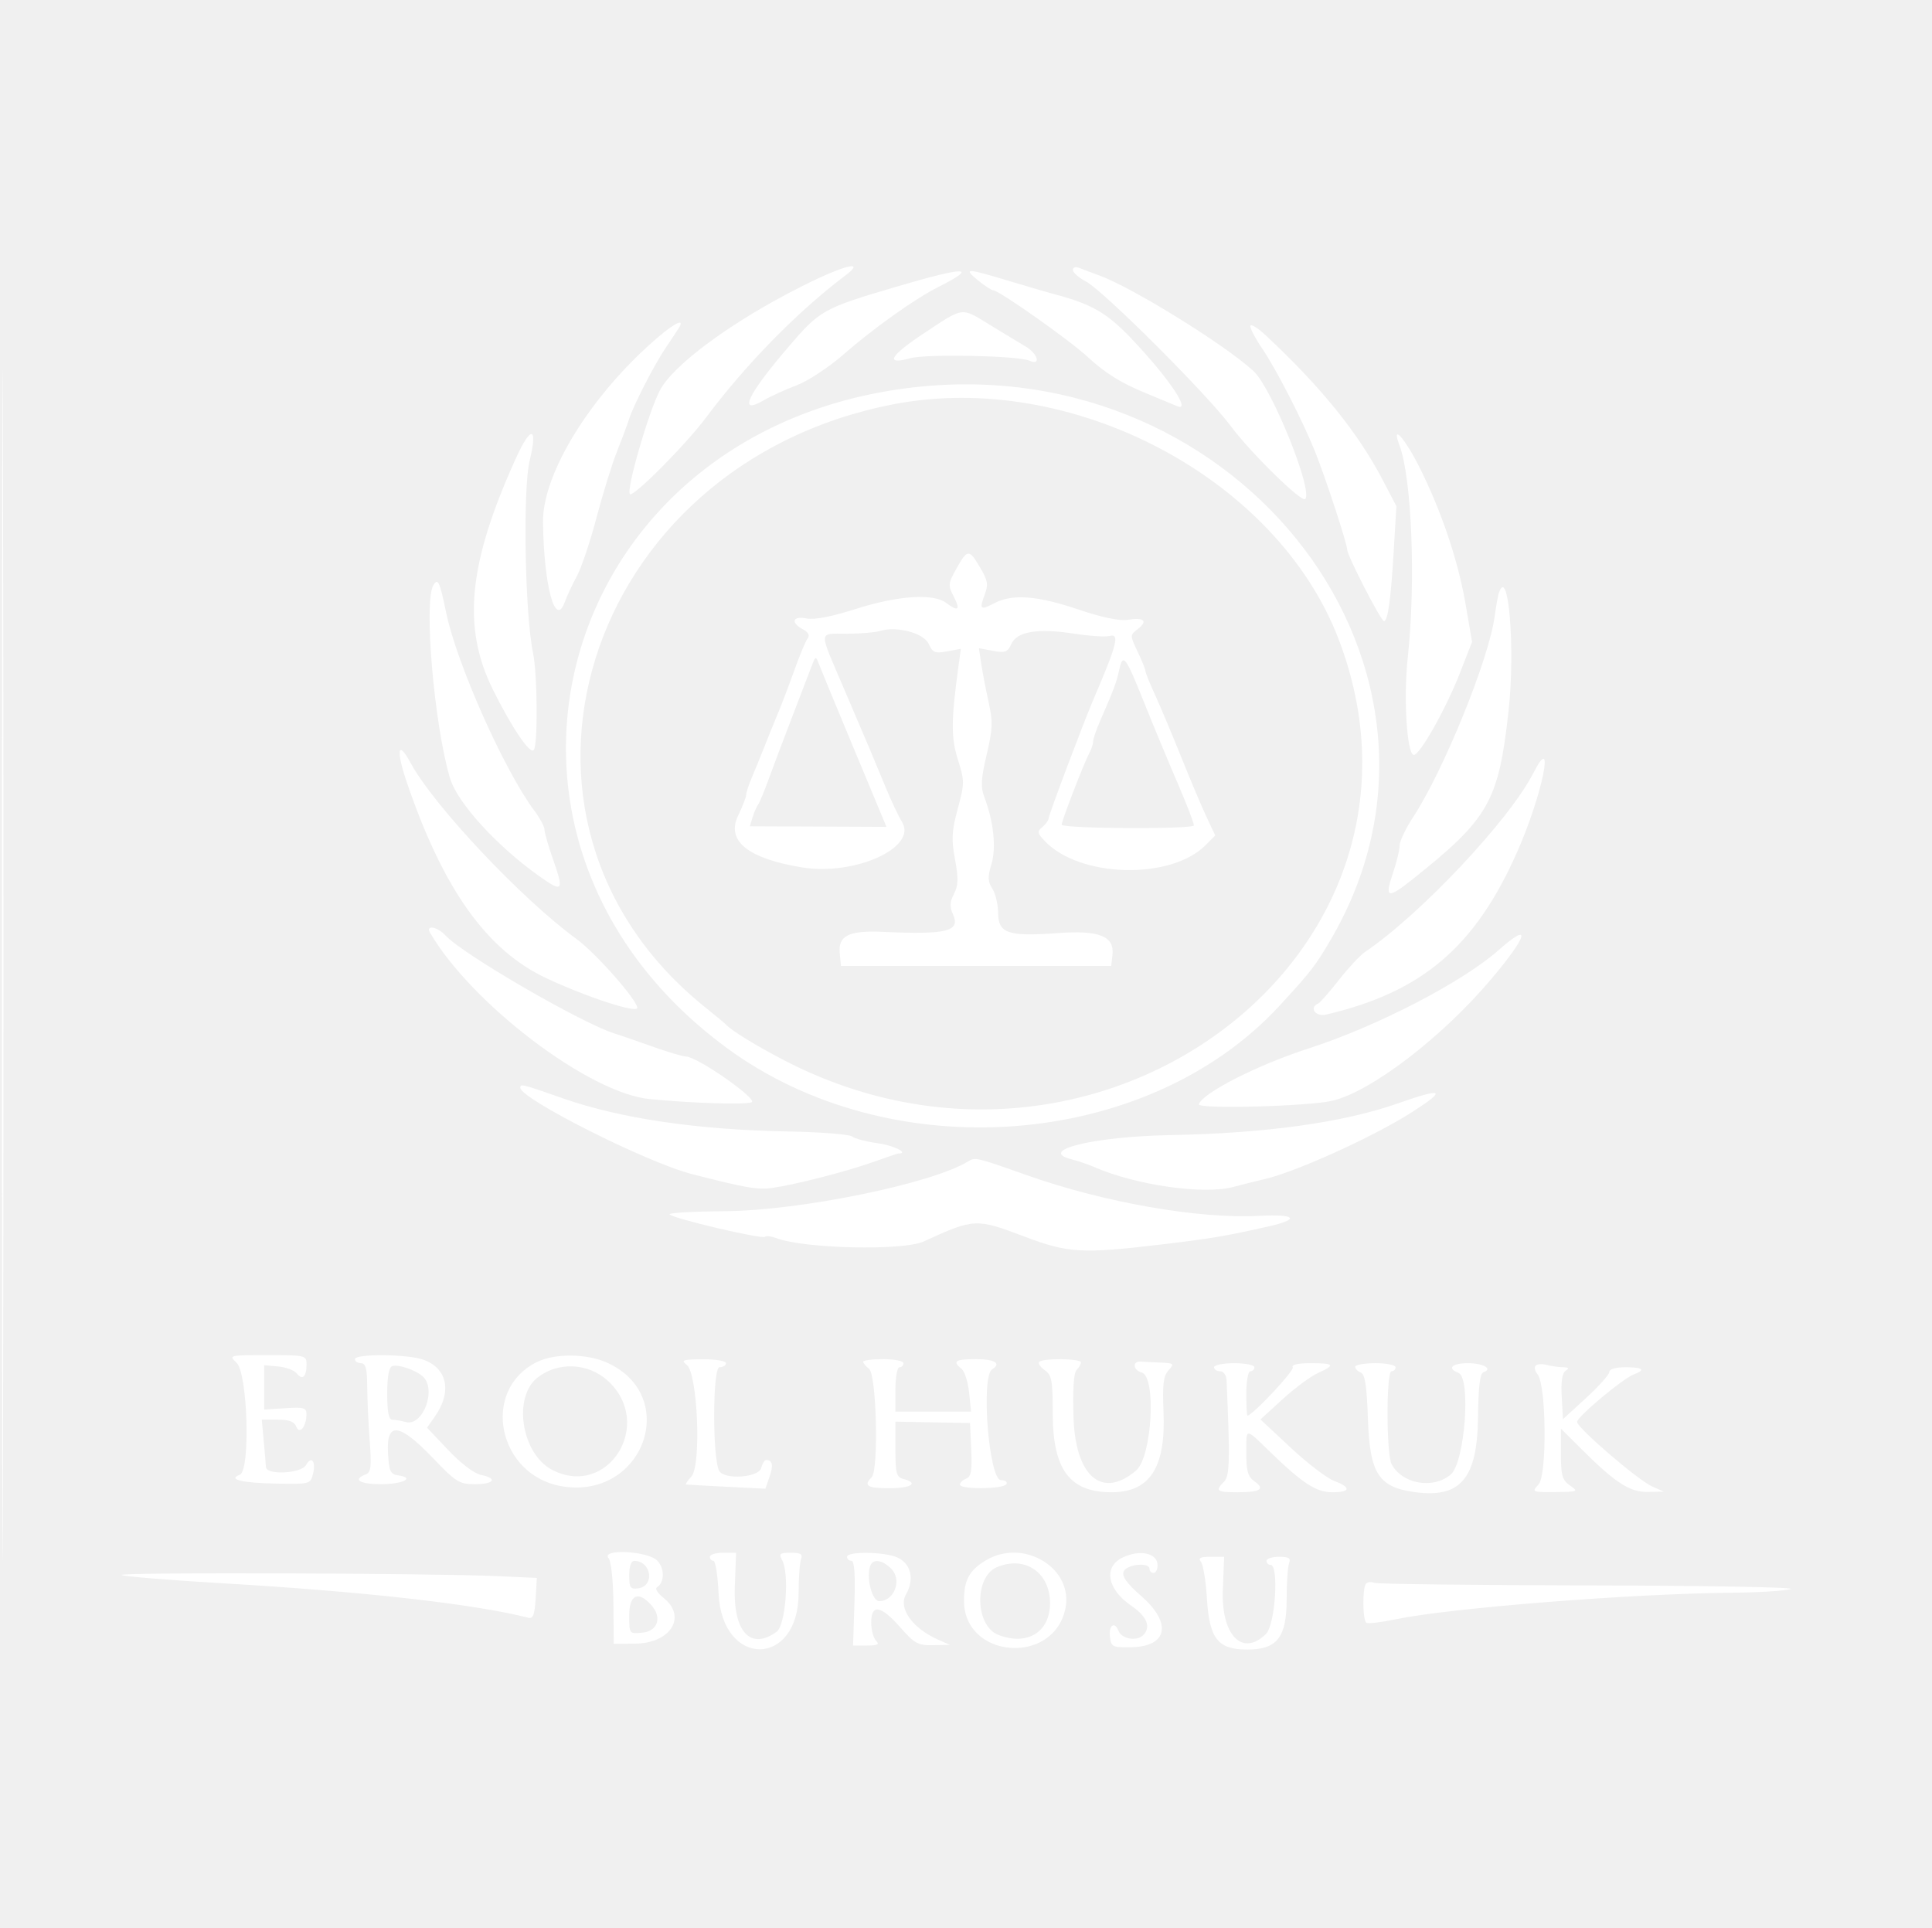
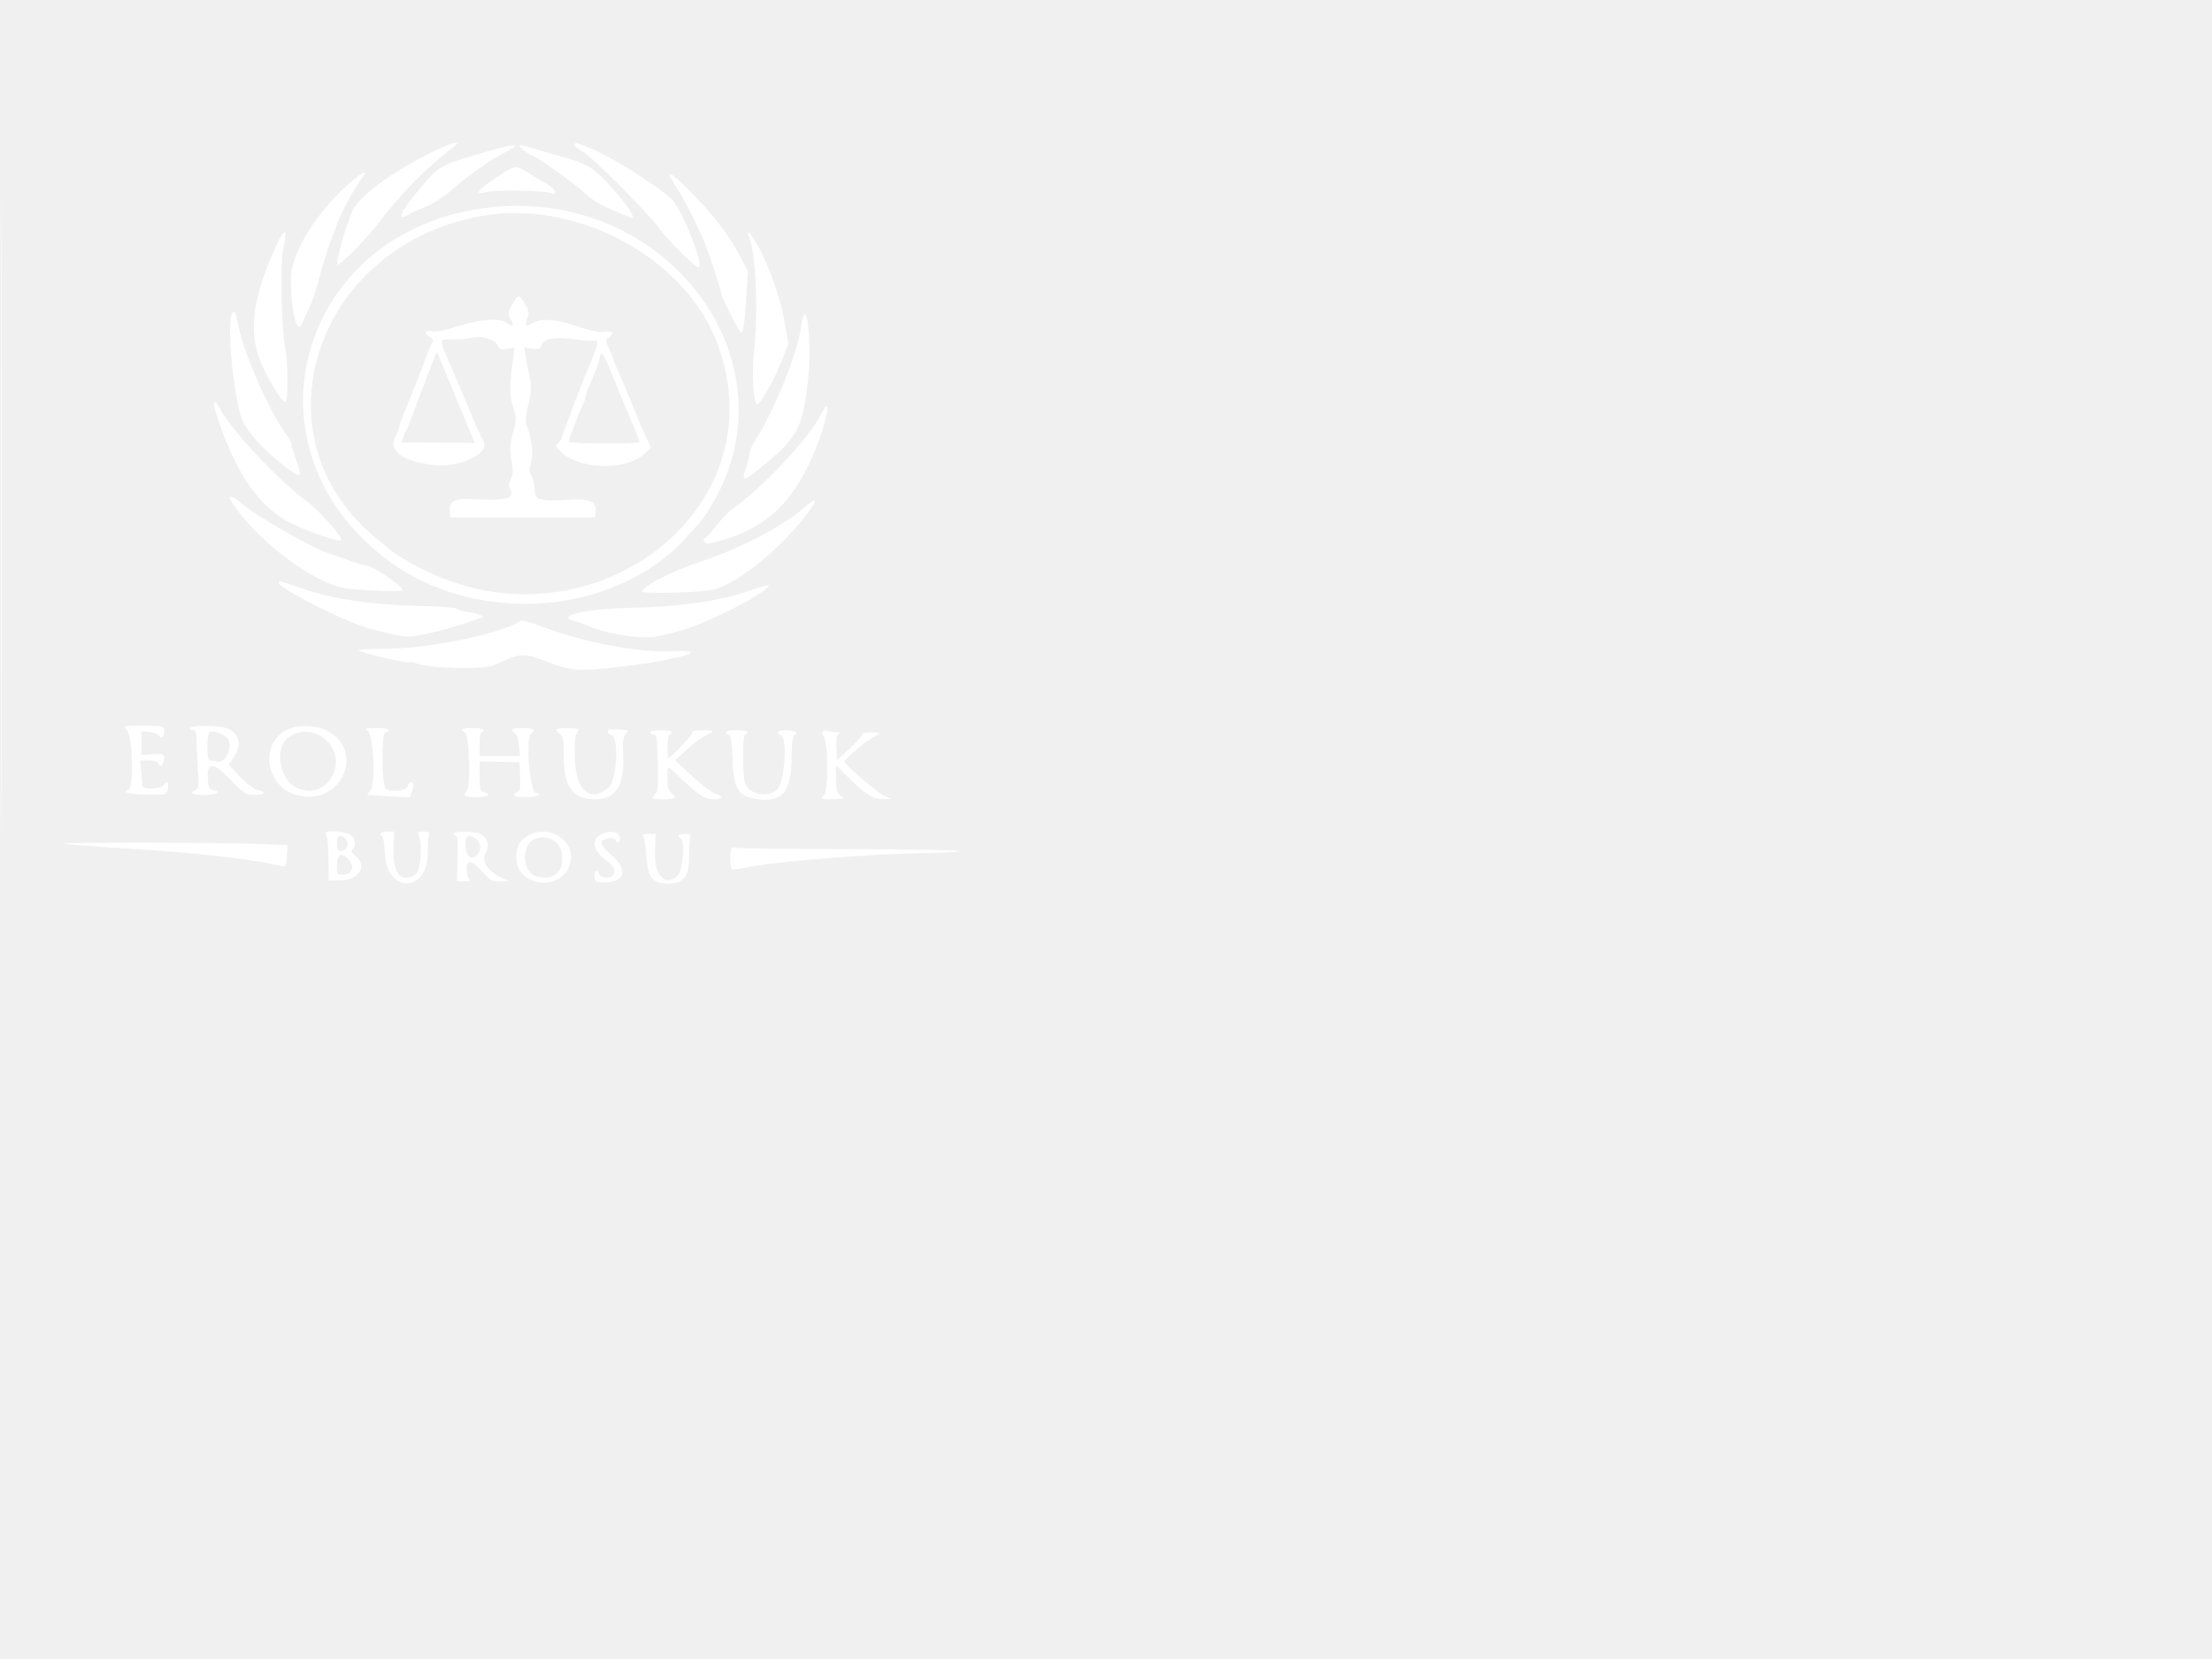
- <svg xmlns="http://www.w3.org/2000/svg" width="100%" height="auto" viewBox="0 0 479 478" version="1.1">
+ <svg xmlns="http://www.w3.org/2000/svg" viewBox="0 0 1024 768" version="1.1">
  <path d="M 0.492 239.500 C 0.492 370.950, 0.608 424.576, 0.750 358.670 C 0.892 292.763, 0.892 185.213, 0.750 119.670 C 0.608 54.126, 0.492 108.050, 0.492 239.500 M 198.768 71.004 C 181.467 79.719, 166.904 90.417, 163.574 96.856 C 160.706 102.403, 155.196 121.529, 156.182 122.515 C 157.013 123.347, 170.013 110.267, 175.026 103.556 C 184.898 90.341, 197.763 77.219, 209.589 68.306 C 214.887 64.312, 209.271 65.712, 198.768 71.004 M 266 66.940 C 266 67.574, 267.462 68.860, 269.250 69.797 C 273.539 72.045, 299.357 97.827, 305.133 105.631 C 309.958 112.148, 322.691 124.643, 323.590 123.743 C 325.625 121.708, 315.313 96.181, 310.762 91.987 C 303.730 85.506, 280.676 71.224, 272.500 68.283 C 270.850 67.690, 268.712 66.885, 267.750 66.495 C 266.685 66.064, 266 66.237, 266 66.940 M 222 71.161 C 203.989 76.486, 203.288 76.880, 195.364 86.148 C 185.264 97.960, 182.930 102.983, 189.250 99.307 C 191.037 98.267, 194.750 96.573, 197.500 95.542 C 200.250 94.512, 205.425 91.115, 209 87.993 C 216.616 81.344, 226.774 74.113, 232.682 71.136 C 242.885 65.995, 239.451 66.003, 222 71.161 M 242.500 69.531 C 244.150 70.883, 245.857 71.992, 246.294 71.995 C 247.679 72.004, 265.116 84.295, 269.499 88.352 C 273.980 92.499, 277.824 94.910, 284 97.445 C 287.575 98.912, 291.063 100.361, 291.750 100.664 C 295.592 102.355, 289.792 93.726, 280.551 84 C 274.461 77.590, 270.666 75.393, 261.500 72.972 C 259.850 72.536, 254.675 71.023, 250 69.610 C 239.520 66.444, 238.723 66.435, 242.500 69.531 M 229.200 82.552 C 220.586 88.236, 219.267 90.593, 225.692 88.819 C 229.712 87.709, 252.436 88.183, 255.250 89.435 C 258.172 90.735, 257.308 87.689, 254.244 85.884 C 252.735 84.996, 248.826 82.633, 245.559 80.634 C 238.177 76.119, 239.115 76.009, 229.200 82.552 M 163.055 83.685 C 146.629 97.745, 134.438 117.399, 134.622 129.524 C 134.864 145.503, 137.687 155.776, 140.042 149.250 C 140.588 147.738, 141.936 144.847, 143.038 142.826 C 144.140 140.806, 146.327 134.281, 147.898 128.326 C 149.469 122.372, 151.743 115.025, 152.952 112 C 154.161 108.975, 155.503 105.375, 155.934 104 C 157.029 100.509, 162.340 90.190, 165.198 86 C 166.512 84.075, 167.931 81.938, 168.352 81.250 C 169.804 78.881, 167.349 80.009, 163.055 83.685 M 310 80.874 C 310 81.570, 311.291 84.021, 312.870 86.320 C 316.303 91.321, 323.001 104.365, 326.057 112 C 328.664 118.516, 334 134.812, 334 136.259 C 334 137.739, 342.370 154, 343.132 154 C 344.096 154, 344.822 148.756, 345.552 136.500 L 346.207 125.500 342.761 118.909 C 336.646 107.217, 327.320 95.708, 313.707 83.054 C 311.668 81.158, 310 80.177, 310 80.874 M 226.558 96.037 C 138.121 106.082, 109.295 207.412, 180 259.696 C 220.754 289.832, 284.332 285.057, 317.207 249.391 C 325.019 240.917, 326.096 239.527, 329.918 233 C 368.692 166.785, 308.296 86.753, 226.558 96.037 M 221.500 100.243 C 144.661 115.108, 117.068 203.334, 174.760 249.691 C 177.367 251.786, 179.725 253.747, 180 254.048 C 181.334 255.510, 187.235 259.147, 194.081 262.724 C 272.402 303.658, 361.595 236.202, 331.890 158.500 C 316.610 118.532, 265.738 91.684, 221.500 100.243 M 127.882 113.684 C 116.102 139.633, 114.531 155.516, 122.214 171 C 126.838 180.321, 131.331 186.989, 132.321 186 C 133.371 184.949, 133.261 167.247, 132.171 162 C 130.137 152.209, 129.584 121.415, 131.313 114.254 C 133.391 105.647, 131.660 105.359, 127.882 113.684 M 346.964 110.406 C 350.034 118.481, 351.047 144.284, 349.029 163 C 347.951 173, 348.800 186.958, 350.500 187.182 C 351.946 187.372, 358.492 175.761, 361.975 166.827 L 364.966 159.153 363.365 149.827 C 361.496 138.937, 357.353 126.652, 351.873 115.750 C 348.239 108.520, 344.841 104.821, 346.964 110.406 M 237.140 140.965 C 235.045 144.692, 235.006 145.111, 236.482 147.965 C 238.192 151.272, 237.579 151.752, 234.559 149.468 C 231.403 147.081, 222.541 147.679, 212.223 150.975 C 206.164 152.911, 201.914 153.733, 199.973 153.345 C 196.502 152.650, 195.927 154.355, 199.065 156.035 C 200.435 156.768, 200.826 157.536, 200.227 158.320 C 199.732 158.969, 198.283 162.425, 197.009 166 C 195.735 169.575, 193.941 174.300, 193.023 176.500 C 192.105 178.700, 190.554 182.525, 189.576 185 C 188.598 187.475, 187.169 190.978, 186.399 192.784 C 185.630 194.590, 185 196.524, 185 197.082 C 185 197.640, 184.102 199.955, 183.005 202.225 C 179.989 208.468, 185.361 212.841, 198.770 215.059 C 211.955 217.240, 227.652 210.084, 223.602 203.739 C 222.816 202.507, 220.967 198.575, 219.491 195 C 216.372 187.439, 215.940 186.419, 209.133 170.493 C 202.882 155.871, 202.793 157.167, 210.049 157.133 C 213.376 157.117, 217.020 156.811, 218.147 156.453 C 222.241 155.154, 229.016 156.940, 230.248 159.644 C 231.244 161.830, 231.825 162.068, 234.806 161.509 L 238.223 160.868 237.635 165.184 C 235.790 178.737, 235.766 182.847, 237.496 188.349 C 239.167 193.661, 239.165 194.210, 237.458 200.517 C 235.954 206.074, 235.845 208.067, 236.775 213.063 C 237.656 217.804, 237.604 219.534, 236.518 221.627 C 235.486 223.618, 235.421 224.830, 236.251 226.653 C 238.201 230.932, 234.848 231.784, 218.918 231.052 C 210.475 230.664, 207.772 231.990, 208.192 236.316 L 208.500 239.500 242 239.500 L 275.500 239.500 275.810 236.813 C 276.353 232.116, 272.568 230.598, 262.211 231.359 C 249.961 232.259, 247.508 231.437, 247.471 226.425 C 247.455 224.266, 246.809 221.528, 246.036 220.339 C 244.893 218.582, 244.852 217.439, 245.815 214.224 C 247.040 210.133, 246.338 203.638, 244.009 197.520 C 243.108 195.153, 243.233 193.018, 244.617 187.142 C 246.114 180.786, 246.184 178.951, 245.115 174.122 C 244.430 171.030, 243.607 166.750, 243.285 164.610 L 242.699 160.721 246.183 161.375 C 249.200 161.940, 249.811 161.711, 250.746 159.659 C 252.159 156.558, 257.303 155.719, 266.322 157.118 C 270.099 157.704, 274.047 157.959, 275.095 157.685 C 277.668 157.013, 276.986 159.683, 271.061 173.500 C 268.623 179.183, 260 202.063, 260 202.847 C 260 203.346, 259.310 204.328, 258.467 205.028 C 257.104 206.159, 257.161 206.543, 258.981 208.480 C 267.590 217.644, 290.192 218.263, 298.881 209.573 L 301.295 207.159 299.119 202.529 C 297.921 199.982, 295.101 193.309, 292.851 187.699 C 290.601 182.090, 287.689 175.165, 286.380 172.312 C 285.071 169.458, 283.985 166.758, 283.966 166.312 C 283.947 165.865, 283.072 163.700, 282.020 161.500 C 280.127 157.540, 280.128 157.485, 282.099 155.962 C 284.676 153.970, 283.652 153.020, 279.633 153.672 C 277.553 154.010, 273.256 153.113, 267.281 151.095 C 257.195 147.688, 251.020 147.219, 246.601 149.524 C 243.032 151.385, 242.744 151.141, 244.137 147.434 C 245.068 144.956, 244.895 143.918, 243.021 140.750 C 240.253 136.070, 239.883 136.084, 237.140 140.965 M 107.470 145.049 C 104.999 149.047, 107.634 179.775, 111.581 192.992 C 113.389 199.045, 123.264 209.866, 133.750 217.283 C 139.609 221.427, 139.907 221.011, 137 212.740 C 135.900 209.611, 135 206.451, 135 205.719 C 135 204.987, 133.846 202.839, 132.436 200.944 C 124.961 190.905, 113.227 164.526, 110.608 151.876 C 109.021 144.208, 108.581 143.250, 107.470 145.049 M 371.552 147.250 C 371.340 147.938, 370.886 150.525, 370.542 153 C 369.065 163.640, 357.844 191.214, 350.355 202.604 C 348.510 205.410, 347 208.593, 347 209.675 C 347 210.758, 346.274 213.773, 345.388 216.376 C 343.222 222.730, 343.971 222.989, 350.190 218.037 C 369.161 202.933, 371.529 198.781, 374.016 176.260 C 375.736 160.684, 373.938 139.509, 371.552 147.250 M 201.483 164.500 C 201.070 165.600, 198.827 171.450, 196.498 177.500 C 194.169 183.550, 191.452 190.750, 190.460 193.500 C 189.467 196.250, 188.338 198.950, 187.950 199.500 C 187.562 200.050, 186.943 201.484, 186.575 202.687 L 185.905 204.874 202.844 204.947 L 219.783 205.021 211.547 185.260 C 207.017 174.392, 203.068 164.825, 202.772 164 C 202.345 162.812, 202.077 162.916, 201.483 164.500 M 277.468 166.147 C 276.769 169.329, 276.289 170.607, 272.583 179.151 C 271.713 181.159, 271 183.303, 271 183.915 C 271 184.527, 270.577 185.809, 270.059 186.764 C 268.676 189.315, 262.930 204.272, 263.237 204.521 C 264.441 205.497, 296 205.626, 295.998 204.656 C 295.996 204.020, 294.149 199.225, 291.893 194 C 289.636 188.775, 285.989 180, 283.788 174.500 C 279.012 162.569, 278.424 161.792, 277.468 166.147 M 100.952 194.250 C 109.977 220.600, 120.723 235.633, 135.475 242.550 C 145.397 247.202, 158 251.319, 158 249.908 C 158 247.960, 147.703 236.291, 142.892 232.787 C 129.377 222.943, 107.484 199.700, 101.797 189.158 C 98.588 183.210, 98.126 185.998, 100.952 194.250 M 380.169 191.669 C 374.231 203.309, 352.153 226.766, 338.367 236.083 C 337.194 236.876, 334.296 239.994, 331.927 243.012 C 329.558 246.030, 327.256 248.650, 326.810 248.833 C 324.469 249.797, 326.157 252.180, 328.750 251.573 C 352.652 245.974, 365.804 234.741, 376.255 211 C 382.414 197.009, 385.684 180.859, 380.169 191.669 M 106.612 231.250 C 116.949 248.944, 146.063 271.027, 161 272.503 C 171.271 273.518, 184.122 273.940, 186.302 273.333 C 188.302 272.777, 172.976 262.036, 170.070 261.958 C 169.207 261.934, 165.350 260.785, 161.500 259.403 C 157.650 258.022, 153.600 256.623, 152.500 256.295 C 144.667 253.962, 114.626 236.560, 110.433 231.926 C 108.491 229.780, 105.438 229.240, 106.612 231.250 M 371.500 235.620 C 362.552 243.533, 341.366 254.497, 324.500 259.943 C 311.802 264.043, 298.178 270.966, 297.234 273.798 C 296.817 275.050, 324.508 274.317, 330.360 272.921 C 340.029 270.614, 357.635 257.116, 369.770 242.704 C 378.909 231.852, 379.775 228.303, 371.500 235.620 M 129 269.693 C 129 272.435, 160.349 288.230, 171.460 291.087 C 184.922 294.548, 187.913 295.063, 191.500 294.538 C 197.508 293.658, 209.741 290.514, 216.465 288.122 C 219.746 286.955, 222.559 286, 222.715 286 C 225.530 286, 221.580 283.997, 217.750 283.482 C 214.863 283.094, 211.951 282.333, 211.280 281.791 C 210.610 281.249, 203.410 280.687, 195.280 280.542 C 172.895 280.142, 153.779 277.321, 139.502 272.310 C 129.446 268.780, 129 268.669, 129 269.693 M 346.500 273.606 C 333.038 278.330, 313.805 281.010, 290.276 281.438 C 271.091 281.788, 256.924 285.269, 265.741 287.466 C 267.258 287.845, 269.850 288.738, 271.500 289.451 C 281.706 293.865, 298.348 296.243, 305.647 294.331 C 308.866 293.488, 312.175 292.658, 313 292.487 C 320.569 290.918, 340.604 281.858, 350.250 275.643 C 358.788 270.142, 357.838 269.626, 346.500 273.606 M 240 287.983 C 230.992 293.503, 198.383 300.174, 179.750 300.310 C 172.188 300.364, 166 300.704, 166 301.064 C 166 301.920, 188.983 307.350, 189.676 306.658 C 189.967 306.366, 191.233 306.518, 192.488 306.995 C 199.367 309.611, 223.892 310.168, 229 307.824 C 241.535 302.074, 241.958 302.053, 254 306.606 C 264.879 310.719, 268.185 310.908, 288.043 308.552 C 300.213 307.109, 304.034 306.461, 314.750 304.027 C 322.426 302.283, 321.161 300.987, 312.250 301.465 C 297.191 302.273, 273.730 298.167, 254.500 291.358 C 241.914 286.902, 241.806 286.877, 240 287.983 M 58.638 337.877 C 61.427 340.475, 62.136 364.627, 59.454 365.656 C 56.391 366.831, 59.968 367.697, 68.546 367.857 C 76.787 368.011, 76.971 367.963, 77.599 365.461 C 78.381 362.345, 77.218 360.859, 75.875 363.258 C 74.693 365.372, 66.041 365.800, 65.935 363.750 C 65.900 363.063, 65.652 360.137, 65.385 357.250 L 64.899 352 68.843 352 C 71.651 352, 72.976 352.495, 73.447 353.722 C 74.249 355.812, 75.959 353.748, 75.985 350.658 C 75.998 349.058, 75.311 348.861, 70.750 349.158 L 65.500 349.500 65.500 344 L 65.500 338.500 69 338.817 C 70.925 338.992, 72.994 339.772, 73.599 340.552 C 74.975 342.326, 76 341.379, 76 338.333 C 76 336.049, 75.795 336, 66.311 336 C 56.786 336, 56.657 336.032, 58.638 337.877 M 88 337 C 88 337.550, 88.675 338, 89.500 338 C 90.655 338, 91.009 339.323, 91.039 343.750 C 91.061 346.913, 91.339 352.981, 91.658 357.236 C 92.148 363.788, 91.989 365.067, 90.619 365.593 C 87.333 366.854, 89.154 368, 94.441 368 C 99.894 368, 103.019 366.425, 98.765 365.821 C 96.787 365.541, 96.462 364.835, 96.198 360.250 C 95.747 352.424, 98.984 352.788, 107.319 361.500 C 113.055 367.496, 113.865 368, 117.769 368 C 122.542 368, 123.452 366.540, 119.208 365.692 C 117.579 365.366, 114.220 362.811, 111.145 359.560 L 105.874 353.986 107.806 351.243 C 112.144 345.083, 110.930 339.217, 104.881 337.108 C 100.901 335.721, 88 335.638, 88 337 M 133.154 337.694 C 118.935 344.700, 123.462 366.147, 139.673 368.578 C 159.674 371.578, 168.686 346.122, 150.541 337.880 C 145.523 335.600, 137.577 335.515, 133.154 337.694 M 170.260 338.400 C 172.970 340.456, 173.933 363.311, 171.427 366.081 C 170.472 367.136, 169.872 368.035, 170.095 368.078 C 170.318 368.120, 174.834 368.372, 180.131 368.638 L 189.762 369.121 190.799 366.146 C 191.788 363.309, 191.520 362, 189.950 362 C 189.556 362, 188.998 362.900, 188.710 364 C 188.097 366.347, 179.708 366.955, 178.346 364.751 C 176.613 361.947, 176.645 339, 178.382 339 C 179.272 339, 180 338.550, 180 338 C 180 337.446, 177.438 337.014, 174.250 337.032 C 169.237 337.060, 168.726 337.235, 170.260 338.400 M 214 337.640 C 214 337.992, 214.659 338.779, 215.464 339.390 C 217.320 340.798, 217.895 364.505, 216.115 366.285 C 214.014 368.386, 215.006 369, 220.500 369 C 225.933 369, 227.881 367.725, 224 366.710 C 222.246 366.252, 222 365.346, 222 359.344 L 221.999 352.500 231.250 352.665 L 240.500 352.831 240.796 359.429 C 241.030 364.648, 240.769 366.151, 239.546 366.621 C 238.696 366.947, 238 367.616, 238 368.107 C 238 369.339, 248.734 369.239, 249.500 368 C 249.840 367.450, 249.248 367, 248.184 367 C 245.175 367, 243.132 341.273, 246 339.500 C 248.342 338.053, 246.657 337, 242 337 C 236.806 337, 236.037 337.509, 238.388 339.390 C 239.151 340, 239.996 342.637, 240.265 345.250 L 240.754 350 231.377 350 L 222 350 222 344.500 C 222 341.475, 222.450 339, 223 339 C 223.550 339, 224 338.550, 224 338 C 224 337.450, 221.750 337, 219 337 C 216.250 337, 214 337.288, 214 337.640 M 257.673 337.660 C 257.310 338.023, 257.910 338.949, 259.006 339.717 C 260.752 340.940, 261 342.258, 261.002 350.307 C 261.004 364.395, 265.156 369.994, 275.602 369.998 C 285.103 370.002, 289.069 363.844, 288.470 350.022 C 288.178 343.275, 288.431 341.182, 289.707 339.772 C 291.212 338.108, 291.087 337.991, 287.655 337.850 C 285.645 337.767, 283.475 337.655, 282.833 337.600 C 280.697 337.417, 280.884 339.737, 283.052 340.303 C 286.742 341.268, 285.627 361.208, 281.694 364.588 C 273.312 371.793, 266.628 366.155, 266.156 351.482 C 265.935 344.625, 266.204 340.396, 266.906 339.694 C 267.508 339.092, 268 338.240, 268 337.800 C 268 336.842, 258.619 336.715, 257.673 337.660 M 97.250 338.727 C 96.426 339.017, 96 341.351, 96 345.583 C 96 350.043, 96.381 352.004, 97.250 352.014 C 97.938 352.021, 99.445 352.281, 100.601 352.591 C 104.944 353.757, 108.384 344.223, 104.717 341.180 C 102.795 339.585, 98.667 338.228, 97.250 338.727 M 301 339 C 301 339.550, 301.675 340, 302.500 340 C 303.359 340, 304.043 340.961, 304.100 342.250 C 304.981 362.147, 304.886 365.971, 303.477 367.380 C 301.196 369.661, 301.630 370, 306.833 370 C 312.524 370, 313.739 369.206, 310.994 367.283 C 309.417 366.179, 309 364.747, 309 360.443 C 309 353.870, 308.616 353.908, 314.774 359.875 C 323.004 367.849, 326.312 370, 330.344 370 C 334.871 370, 335.044 368.796, 330.750 367.176 C 328.962 366.501, 324.125 362.798, 320 358.947 L 312.500 351.946 318 346.927 C 321.025 344.167, 324.962 341.248, 326.750 340.441 C 331.180 338.440, 330.854 338, 324.941 338 C 321.760 338, 320.116 338.378, 320.512 339.019 C 320.999 339.807, 310.500 351, 309.275 351 C 309.124 351, 309 348.525, 309 345.500 C 309 342.475, 309.450 340, 310 340 C 310.550 340, 311 339.550, 311 339 C 311 338.450, 308.750 338, 306 338 C 303.250 338, 301 338.450, 301 339 M 336 338.893 C 336 339.384, 336.624 340.025, 337.387 340.318 C 338.420 340.715, 338.870 343.672, 339.153 351.922 C 339.616 365.466, 341.820 368.822, 351.026 370.003 C 362.191 371.436, 366.274 366.499, 366.443 351.368 C 366.526 343.885, 366.932 340.523, 367.787 340.238 C 370.232 339.423, 367.787 338, 363.941 338 C 359.946 338, 358.687 339.282, 361.588 340.396 C 364.762 341.614, 363.185 362.588, 359.694 365.589 C 355.365 369.309, 347.665 367.979, 345.030 363.055 C 343.687 360.546, 343.660 340, 345 340 C 345.550 340, 346 339.550, 346 339 C 346 338.450, 343.750 338, 341 338 C 338.250 338, 336 338.402, 336 338.893 M 380.733 338.600 C 380.340 338.994, 380.553 339.961, 381.207 340.750 C 383.375 343.362, 383.590 365.691, 381.469 368.034 C 379.719 369.968, 379.786 369.999, 385.595 369.948 C 391.255 369.897, 391.407 369.830, 389.250 368.326 C 387.323 366.981, 387 365.857, 387 360.487 L 387 354.218 392.250 359.449 C 400.542 367.709, 404.136 370.012, 408.594 369.919 L 412.500 369.838 409.643 368.575 C 406.119 367.018, 390.997 354.025, 391.007 352.563 C 391.016 351.285, 402.341 341.799, 405.072 340.782 C 408.105 339.653, 407.346 339, 403 339 C 400.615 339, 399 339.472, 399 340.169 C 399 340.811, 396.413 343.711, 393.250 346.612 L 387.500 351.886 387.195 346.286 C 386.989 342.488, 387.311 340.419, 388.195 339.858 C 389.138 339.261, 388.944 339.023, 387.500 339.002 C 386.400 338.986, 384.589 338.728, 383.475 338.428 C 382.361 338.129, 381.127 338.206, 380.733 338.600 M 133.250 341.584 C 127.066 346.458, 129.315 360.526, 136.906 364.451 C 150.741 371.606, 162.348 353.039, 150.709 342.372 C 145.828 337.899, 138.354 337.561, 133.250 341.584 M 150.878 386.353 C 151.529 387.138, 152.035 391.885, 152.082 397.648 L 152.162 407.590 157.488 407.535 C 166.330 407.442, 170.394 400.815, 164.466 396.152 C 163.073 395.056, 162.344 393.906, 162.846 393.595 C 164.790 392.394, 164.832 388.832, 162.926 386.926 C 160.526 384.526, 148.903 383.974, 150.878 386.353 M 176 386 C 176 386.550, 176.402 387, 176.894 387 C 177.386 387, 177.954 390.644, 178.156 395.097 C 178.997 413.608, 198 413.520, 198 395.005 C 198 391.242, 198.273 387.452, 198.607 386.582 C 199.081 385.346, 198.526 385, 196.072 385 C 193.313 385, 193.052 385.228, 193.930 386.869 C 195.757 390.283, 194.776 402.960, 192.559 404.581 C 186.106 409.299, 181.752 404.619, 182.179 393.426 L 182.500 384.995 179.250 384.998 C 177.463 384.999, 176 385.450, 176 386 M 210 386 C 210 386.550, 210.491 387, 211.091 387 C 211.831 387, 212.072 390.375, 211.841 397.501 L 211.500 408.002 214.950 408.001 C 217.633 408, 218.133 407.733, 217.200 406.800 C 216.540 406.140, 216 404.115, 216 402.300 C 216 397.622, 218.384 398.019, 223.209 403.500 C 226.753 407.526, 227.609 407.991, 231.335 407.918 L 235.500 407.837 232.500 406.502 C 226.176 403.688, 222.672 398.734, 224.613 395.351 C 226.781 391.574, 225.885 387.724, 222.477 386.171 C 219.340 384.742, 210 384.614, 210 386 M 244.314 386.950 C 240.289 389.404, 239 391.818, 239 396.899 C 239 411.172, 260.956 413.045, 264.102 399.042 C 266.382 388.893, 253.769 381.185, 244.314 386.950 M 278.329 386.185 C 273.530 388.506, 274.487 394.021, 280.390 398.065 C 284.378 400.797, 285.453 403.404, 283.429 405.429 C 281.828 407.029, 278.081 406.375, 277.308 404.361 C 276.376 401.931, 274.858 402.923, 275.184 405.750 C 275.482 408.343, 275.779 408.496, 280.383 408.429 C 289.488 408.296, 290.671 402.491, 282.965 395.751 C 279.375 392.610, 278.114 390.866, 278.572 389.673 C 279.267 387.862, 285 387.261, 285 389 C 285 389.550, 285.450 390, 286 390 C 286.550 390, 287 389.148, 287 388.107 C 287 385.080, 282.621 384.110, 278.329 386.185 M 297.753 387.250 C 298.302 387.938, 298.966 392, 299.227 396.278 C 299.843 406.338, 301.934 409, 309.222 409 C 316.660 409, 319 405.993, 319 396.436 C 319 392.436, 319.273 388.452, 319.607 387.582 C 320.080 386.349, 319.529 386, 317.107 386 C 315.398 386, 314 386.450, 314 387 C 314 387.550, 314.450 388, 315 388 C 317.136 388, 316.180 402.820, 313.896 405.104 C 308.083 410.917, 302.737 405.504, 303.177 394.250 L 303.500 386 300.128 386 C 297.564 386, 296.995 386.300, 297.753 387.250 M 156 390.570 C 156 393.699, 156.277 394.100, 158.250 393.820 C 162.413 393.228, 161.508 387.067, 157.250 387.015 C 156.481 387.006, 156 388.372, 156 390.570 M 215.758 388.250 C 214.708 391.128, 216.204 397, 217.987 397 C 221.739 397, 223.710 391.710, 220.977 388.977 C 218.728 386.728, 216.430 386.408, 215.758 388.250 M 247.180 388.566 C 241.461 390.971, 241.725 403.146, 247.545 405.379 C 254.728 408.135, 260.333 404.673, 260.333 397.479 C 260.333 389.882, 254.099 385.657, 247.180 388.566 M 30.171 390.505 C 30.525 390.858, 41.768 391.787, 55.157 392.570 C 90.216 394.619, 117.646 397.710, 131 401.117 C 132.162 401.414, 132.567 400.344, 132.798 396.371 L 133.096 391.243 123.298 390.797 C 107.044 390.058, 29.481 389.814, 30.171 390.505 M 338.698 392.636 C 337.742 393.591, 337.812 401.766, 338.781 402.365 C 339.211 402.630, 342.473 402.242, 346.031 401.501 C 359.585 398.681, 404.447 395.138, 429.500 394.910 C 436.100 394.850, 442.625 394.440, 444 394 C 445.375 393.560, 423.024 393.155, 394.332 393.100 C 365.639 393.045, 341.541 392.761, 340.780 392.469 C 340.018 392.177, 339.082 392.252, 338.698 392.636 M 156 400.563 C 156 405.109, 156.012 405.126, 159.250 404.813 C 163.129 404.439, 164.214 400.999, 161.425 397.918 C 158.195 394.348, 156 395.418, 156 400.563" stroke="none" fill="#ffffff" fill-rule="evenodd" />
</svg>
